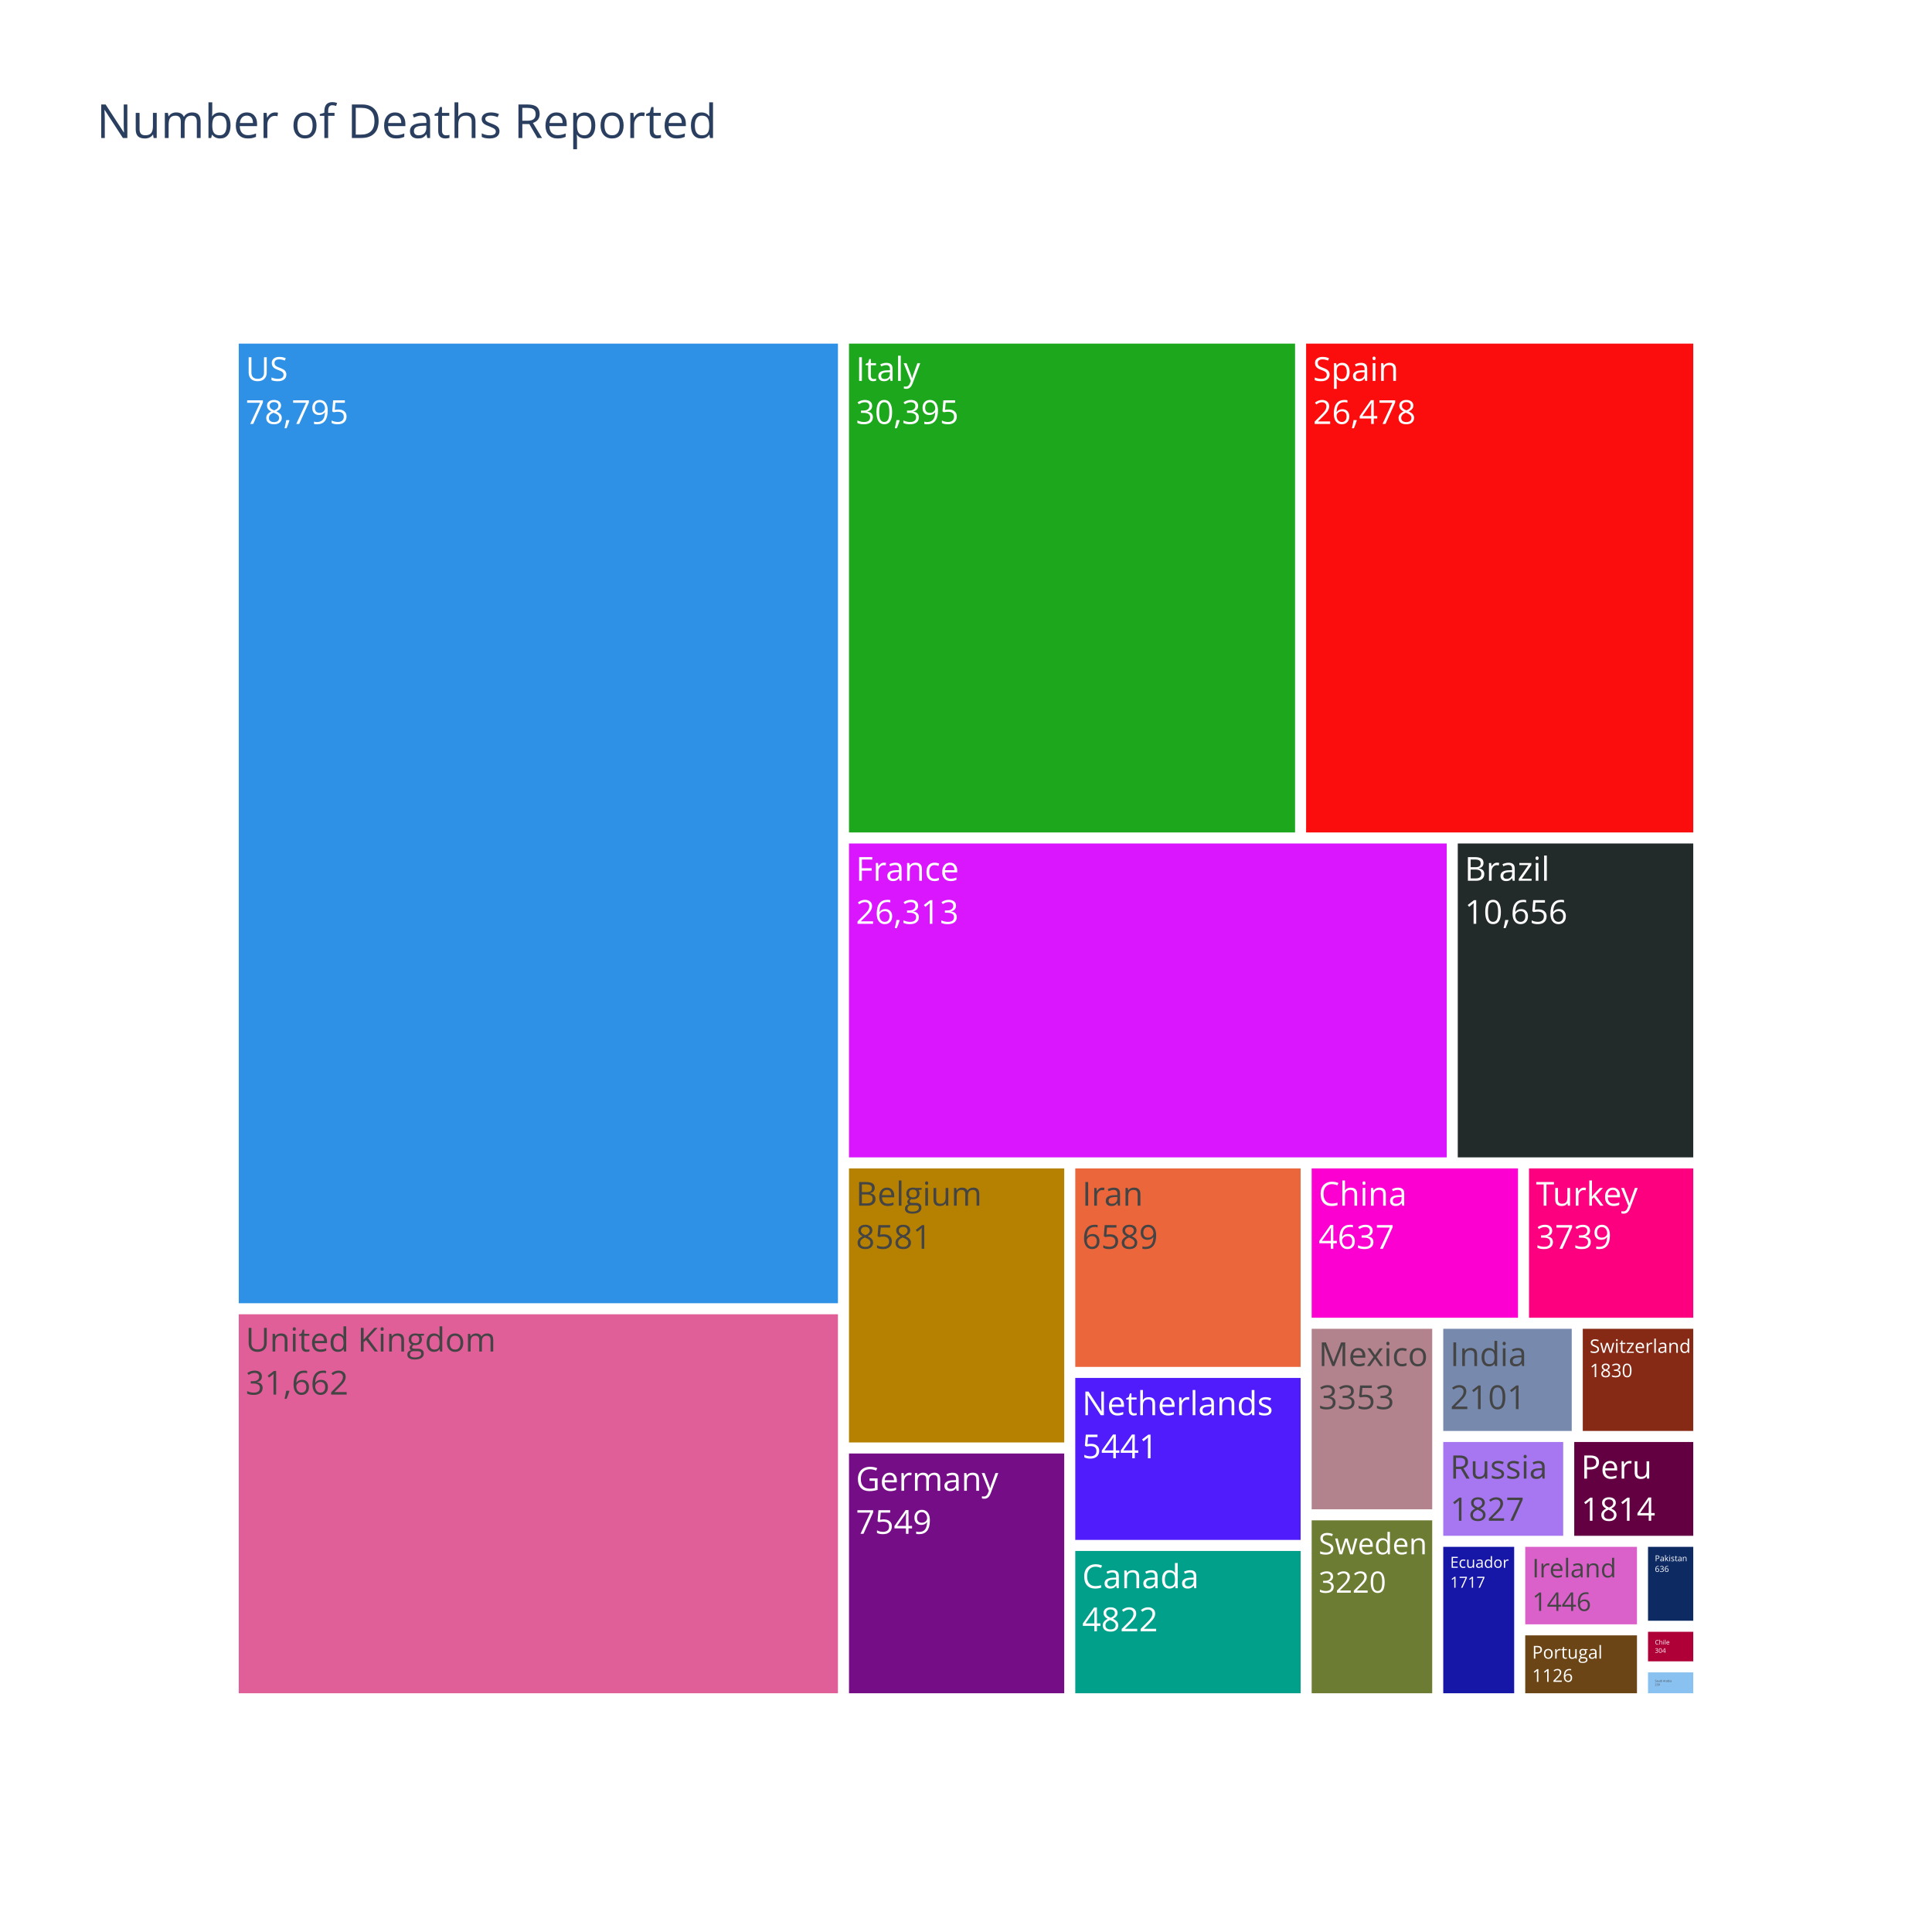
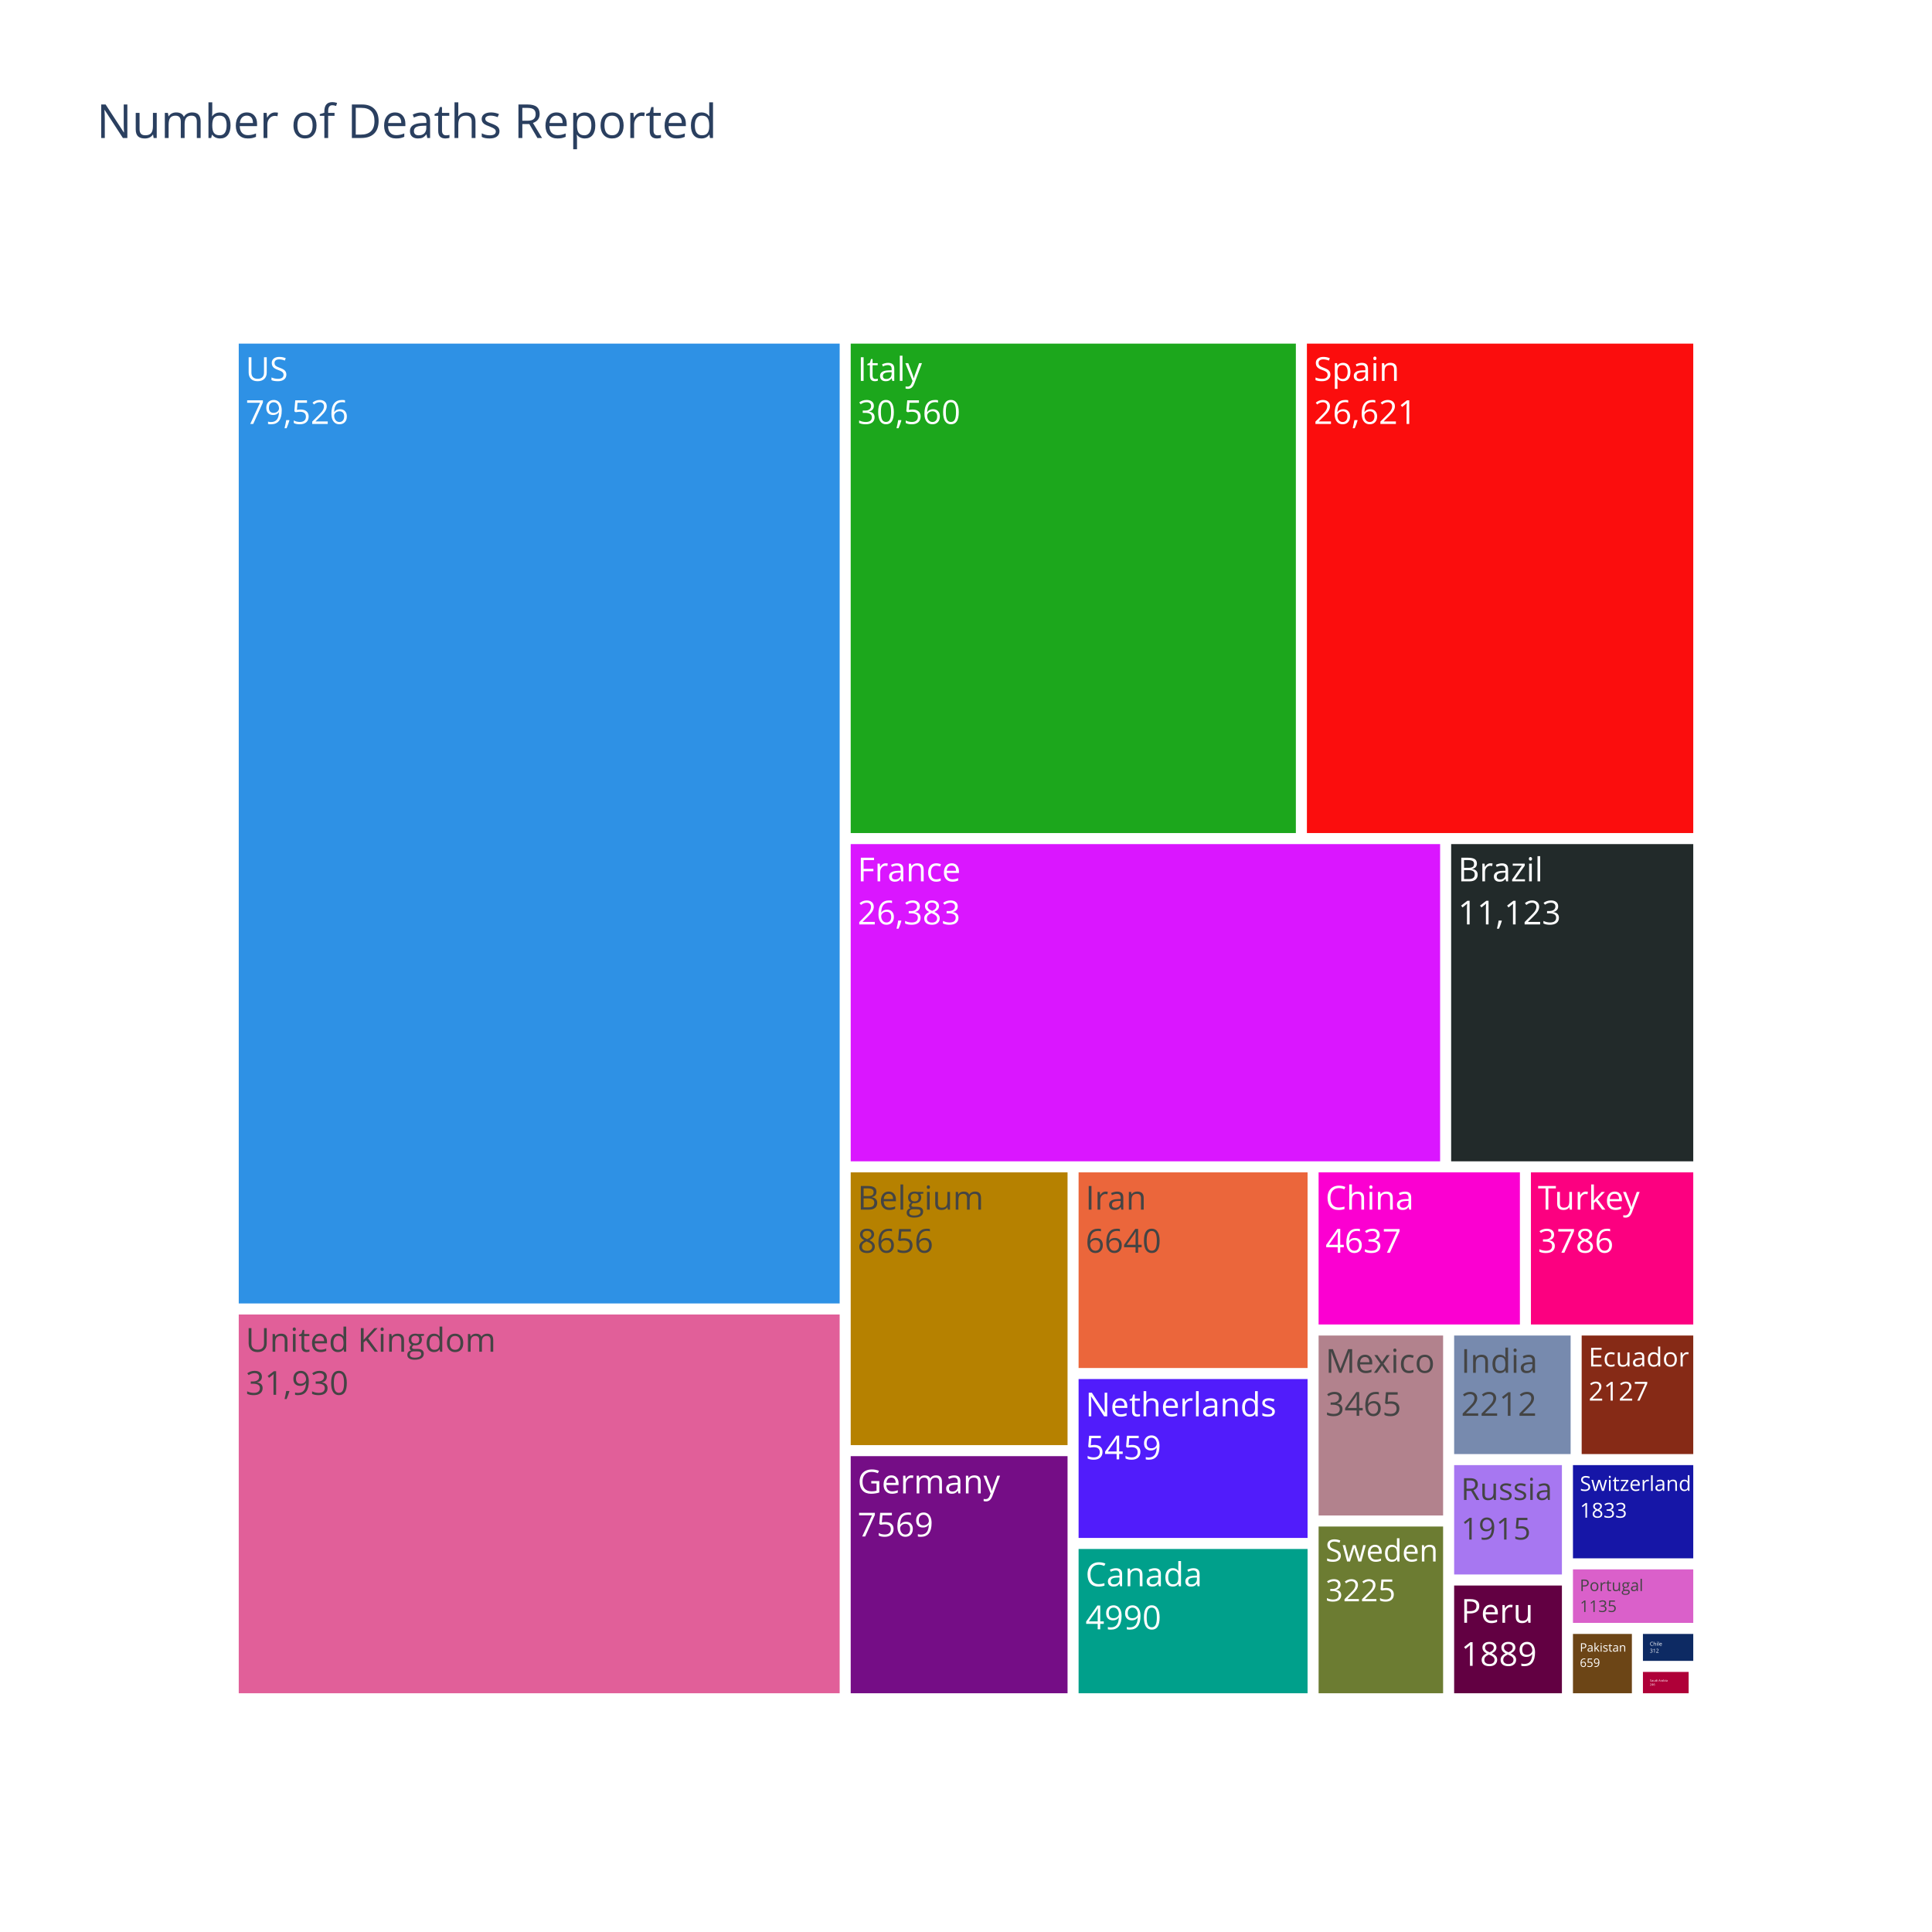
<svg xmlns="http://www.w3.org/2000/svg" class="main-svg" width="700" height="700" style="" viewBox="0 0 700 700">
  <rect x="0" y="0" width="700" height="700" style="fill: rgb(255, 255, 255); fill-opacity: 1;" />
-   <defs id="defs-df8137">
+   <defs id="defs-a8f79e">
    <g class="clips" />
    <g class="gradients" />
  </defs>
  <g class="bglayer" />
  <g class="layer-below">
    <g class="imagelayer" />
    <g class="shapelayer" />
  </g>
  <g class="cartesianlayer" />
  <g class="polarlayer" />
  <g class="ternarylayer" />
  <g class="geolayer" />
  <g class="funnelarealayer" />
  <g class="pielayer" />
  <g class="treemaplayer">
    <g class="trace treemap" style="opacity: 1;">
      <g class="slice cursor-pointer">
        <path class="surface" d="M80,100L620,100L620,620L80,620Z" style="pointer-events: all; stroke-width: 0; fill: rgb(0, 0, 0); fill-opacity: 0; stroke: rgb(0, 0, 0); stroke-opacity: 0; opacity: 0;" />
        <g class="slicetext">
          <text data-notex="1" class="slicetext" text-anchor="start" x="0" y="0" style="font-family: 'Open Sans', verdana, arial, sans-serif; font-size: 12px; fill: rgb(42, 63, 95); fill-opacity: 1; white-space: pre;" transform="translate(86,114)"> </text>
        </g>
      </g>
      <g class="slice cursor-pointer">
-         <path class="surface" d="M86,124L304.106,124L304.106,472.684L86,472.684Z" style="pointer-events: all; stroke-width: 1; fill: rgb(46, 145, 229); fill-opacity: 1; stroke: rgb(255, 255, 255); stroke-opacity: 1; opacity: 1;" />
+         <path class="surface" d="M86,124L304.728,124L304.728,472.765L86,472.765Z" style="pointer-events: all; stroke-width: 1; fill: rgb(46, 145, 229); fill-opacity: 1; stroke: rgb(255, 255, 255); stroke-opacity: 1; opacity: 1;" />
        <g class="slicetext">
          <text data-notex="1" class="slicetext" text-anchor="start" x="0" y="0" style="font-family: 'Open Sans', verdana, arial, sans-serif; font-size: 12px; fill: rgb(255, 255, 255); fill-opacity: 1; white-space: pre;" transform="translate(89,138)">
            <tspan class="line" dy="0em" x="0" y="0">US</tspan>
-             <tspan class="line" dy="1.3em" x="0" y="0">78,795</tspan>
-           </text>
-         </g>
-       </g>
-       <g class="slice cursor-pointer">
-         <path class="surface" d="M86,475.684L304.106,475.684L304.106,614L86,614Z" style="pointer-events: all; stroke-width: 1; fill: rgb(225, 95, 153); fill-opacity: 1; stroke: rgb(255, 255, 255); stroke-opacity: 1; opacity: 1;" />
-         <g class="slicetext">
-           <text data-notex="1" class="slicetext" text-anchor="start" x="0" y="0" style="font-family: 'Open Sans', verdana, arial, sans-serif; font-size: 12px; fill: rgb(68, 68, 68); fill-opacity: 1; white-space: pre;" transform="translate(89,489.6838)">
+             <tspan class="line" dy="1.3em" x="0" y="0">79,526</tspan>
+           </text>
+         </g>
+       </g>
+       <g class="slice cursor-pointer">
+         <path class="surface" d="M86,475.765L304.728,475.765L304.728,614L86,614Z" style="pointer-events: all; stroke-width: 1; fill: rgb(225, 95, 153); fill-opacity: 1; stroke: rgb(255, 255, 255); stroke-opacity: 1; opacity: 1;" />
+         <g class="slicetext">
+           <text data-notex="1" class="slicetext" text-anchor="start" x="0" y="0" style="font-family: 'Open Sans', verdana, arial, sans-serif; font-size: 12px; fill: rgb(68, 68, 68); fill-opacity: 1; white-space: pre;" transform="translate(89,489.765)">
            <tspan class="line" dy="0em" x="0" y="0">United Kingdom</tspan>
-             <tspan class="line" dy="1.3em" x="0" y="0">31,662</tspan>
-           </text>
-         </g>
-       </g>
-       <g class="slice cursor-pointer">
-         <path class="surface" d="M307.106,124L469.724,124L469.724,302.111L307.106,302.111Z" style="pointer-events: all; stroke-width: 1; fill: rgb(28, 167, 28); fill-opacity: 1; stroke: rgb(255, 255, 255); stroke-opacity: 1; opacity: 1;" />
-         <g class="slicetext">
-           <text data-notex="1" class="slicetext" text-anchor="start" x="0" y="0" style="font-family: 'Open Sans', verdana, arial, sans-serif; font-size: 12px; fill: rgb(255, 255, 255); fill-opacity: 1; white-space: pre;" transform="translate(310.1055,138)">
+             <tspan class="line" dy="1.3em" x="0" y="0">31,930</tspan>
+           </text>
+         </g>
+       </g>
+       <g class="slice cursor-pointer">
+         <path class="surface" d="M307.728,124L470.016,124L470.016,302.332L307.728,302.332Z" style="pointer-events: all; stroke-width: 1; fill: rgb(28, 167, 28); fill-opacity: 1; stroke: rgb(255, 255, 255); stroke-opacity: 1; opacity: 1;" />
+         <g class="slicetext">
+           <text data-notex="1" class="slicetext" text-anchor="start" x="0" y="0" style="font-family: 'Open Sans', verdana, arial, sans-serif; font-size: 12px; fill: rgb(255, 255, 255); fill-opacity: 1; white-space: pre;" transform="translate(310.7278,138)">
            <tspan class="line" dy="0em" x="0" y="0">Italy</tspan>
-             <tspan class="line" dy="1.3em" x="0" y="0">30,395</tspan>
-           </text>
-         </g>
-       </g>
-       <g class="slice cursor-pointer">
-         <path class="surface" d="M472.724,124L614,124L614,302.111L472.724,302.111Z" style="pointer-events: all; stroke-width: 1; fill: rgb(251, 13, 13); fill-opacity: 1; stroke: rgb(255, 255, 255); stroke-opacity: 1; opacity: 1;" />
-         <g class="slicetext">
-           <text data-notex="1" class="slicetext" text-anchor="start" x="0" y="0" style="font-family: 'Open Sans', verdana, arial, sans-serif; font-size: 12px; fill: rgb(255, 255, 255); fill-opacity: 1; white-space: pre;" transform="translate(475.7244,138)">
+             <tspan class="line" dy="1.3em" x="0" y="0">30,560</tspan>
+           </text>
+         </g>
+       </g>
+       <g class="slice cursor-pointer">
+         <path class="surface" d="M473.016,124L614,124L614,302.332L473.016,302.332Z" style="pointer-events: all; stroke-width: 1; fill: rgb(251, 13, 13); fill-opacity: 1; stroke: rgb(255, 255, 255); stroke-opacity: 1; opacity: 1;" />
+         <g class="slicetext">
+           <text data-notex="1" class="slicetext" text-anchor="start" x="0" y="0" style="font-family: 'Open Sans', verdana, arial, sans-serif; font-size: 12px; fill: rgb(255, 255, 255); fill-opacity: 1; white-space: pre;" transform="translate(476.0162,138)">
            <tspan class="line" dy="0em" x="0" y="0">Spain</tspan>
-             <tspan class="line" dy="1.3em" x="0" y="0">26,478</tspan>
-           </text>
-         </g>
-       </g>
-       <g class="slice cursor-pointer">
-         <path class="surface" d="M307.106,305.111L524.676,305.111L524.676,419.839L307.106,419.839Z" style="pointer-events: all; stroke-width: 1; fill: rgb(218, 22, 255); fill-opacity: 1; stroke: rgb(255, 255, 255); stroke-opacity: 1; opacity: 1;" />
-         <g class="slicetext">
-           <text data-notex="1" class="slicetext" text-anchor="start" x="0" y="0" style="font-family: 'Open Sans', verdana, arial, sans-serif; font-size: 12px; fill: rgb(255, 255, 255); fill-opacity: 1; white-space: pre;" transform="translate(310.1055,319.1113)">
+             <tspan class="line" dy="1.3em" x="0" y="0">26,621</tspan>
+           </text>
+         </g>
+       </g>
+       <g class="slice cursor-pointer">
+         <path class="surface" d="M307.728,305.332L522.28,305.332L522.28,421.271L307.728,421.271Z" style="pointer-events: all; stroke-width: 1; fill: rgb(218, 22, 255); fill-opacity: 1; stroke: rgb(255, 255, 255); stroke-opacity: 1; opacity: 1;" />
+         <g class="slicetext">
+           <text data-notex="1" class="slicetext" text-anchor="start" x="0" y="0" style="font-family: 'Open Sans', verdana, arial, sans-serif; font-size: 12px; fill: rgb(255, 255, 255); fill-opacity: 1; white-space: pre;" transform="translate(310.7278,319.332)">
            <tspan class="line" dy="0em" x="0" y="0">France</tspan>
-             <tspan class="line" dy="1.3em" x="0" y="0">26,313</tspan>
-           </text>
-         </g>
-       </g>
-       <g class="slice cursor-pointer">
-         <path class="surface" d="M527.676,305.111L614,305.111L614,419.839L527.676,419.839Z" style="pointer-events: all; stroke-width: 1; fill: rgb(34, 42, 42); fill-opacity: 1; stroke: rgb(255, 255, 255); stroke-opacity: 1; opacity: 1;" />
-         <g class="slicetext">
-           <text data-notex="1" class="slicetext" text-anchor="start" x="0" y="0" style="font-family: 'Open Sans', verdana, arial, sans-serif; font-size: 12px; fill: rgb(255, 255, 255); fill-opacity: 1; white-space: pre;" transform="translate(530.6756,319.1113)">
+             <tspan class="line" dy="1.3em" x="0" y="0">26,383</tspan>
+           </text>
+         </g>
+       </g>
+       <g class="slice cursor-pointer">
+         <path class="surface" d="M525.28,305.332L614,305.332L614,421.271L525.28,421.271Z" style="pointer-events: all; stroke-width: 1; fill: rgb(34, 42, 42); fill-opacity: 1; stroke: rgb(255, 255, 255); stroke-opacity: 1; opacity: 1;" />
+         <g class="slicetext">
+           <text data-notex="1" class="slicetext" text-anchor="start" x="0" y="0" style="font-family: 'Open Sans', verdana, arial, sans-serif; font-size: 12px; fill: rgb(255, 255, 255); fill-opacity: 1; white-space: pre;" transform="translate(528.2804,319.332)">
            <tspan class="line" dy="0em" x="0" y="0">Brazil</tspan>
-             <tspan class="line" dy="1.3em" x="0" y="0">10,656</tspan>
-           </text>
-         </g>
-       </g>
-       <g class="slice cursor-pointer">
-         <path class="surface" d="M307.106,422.839L386.089,422.839L386.089,523.131L307.106,523.131Z" style="pointer-events: all; stroke-width: 1; fill: rgb(182, 129, 0); fill-opacity: 1; stroke: rgb(255, 255, 255); stroke-opacity: 1; opacity: 1;" />
-         <g class="slicetext">
-           <text data-notex="1" class="slicetext" text-anchor="start" x="0" y="0" style="font-family: 'Open Sans', verdana, arial, sans-serif; font-size: 12px; fill: rgb(68, 68, 68); fill-opacity: 1; white-space: pre;" transform="translate(310.1055,436.8386)">
+             <tspan class="line" dy="1.3em" x="0" y="0">11,123</tspan>
+           </text>
+         </g>
+       </g>
+       <g class="slice cursor-pointer">
+         <path class="surface" d="M307.728,424.271L387.294,424.271L387.294,524.091L307.728,524.091Z" style="pointer-events: all; stroke-width: 1; fill: rgb(182, 129, 0); fill-opacity: 1; stroke: rgb(255, 255, 255); stroke-opacity: 1; opacity: 1;" />
+         <g class="slicetext">
+           <text data-notex="1" class="slicetext" text-anchor="start" x="0" y="0" style="font-family: 'Open Sans', verdana, arial, sans-serif; font-size: 12px; fill: rgb(68, 68, 68); fill-opacity: 1; white-space: pre;" transform="translate(310.7278,438.2707)">
            <tspan class="line" dy="0em" x="0" y="0">Belgium</tspan>
-             <tspan class="line" dy="1.3em" x="0" y="0">8581</tspan>
-           </text>
-         </g>
-       </g>
-       <g class="slice cursor-pointer">
-         <path class="surface" d="M307.106,526.131L386.089,526.131L386.089,614L307.106,614Z" style="pointer-events: all; stroke-width: 1; fill: rgb(117, 13, 134); fill-opacity: 1; stroke: rgb(255, 255, 255); stroke-opacity: 1; opacity: 1;" />
-         <g class="slicetext">
-           <text data-notex="1" class="slicetext" text-anchor="start" x="0" y="0" style="font-family: 'Open Sans', verdana, arial, sans-serif; font-size: 12px; fill: rgb(255, 255, 255); fill-opacity: 1; white-space: pre;" transform="translate(310.1055,540.1306)">
+             <tspan class="line" dy="1.3em" x="0" y="0">8656</tspan>
+           </text>
+         </g>
+       </g>
+       <g class="slice cursor-pointer">
+         <path class="surface" d="M307.728,527.091L387.294,527.091L387.294,614L307.728,614Z" style="pointer-events: all; stroke-width: 1; fill: rgb(117, 13, 134); fill-opacity: 1; stroke: rgb(255, 255, 255); stroke-opacity: 1; opacity: 1;" />
+         <g class="slicetext">
+           <text data-notex="1" class="slicetext" text-anchor="start" x="0" y="0" style="font-family: 'Open Sans', verdana, arial, sans-serif; font-size: 12px; fill: rgb(255, 255, 255); fill-opacity: 1; white-space: pre;" transform="translate(310.7278,541.0914)">
            <tspan class="line" dy="0em" x="0" y="0">Germany</tspan>
-             <tspan class="line" dy="1.3em" x="0" y="0">7549</tspan>
-           </text>
-         </g>
-       </g>
-       <g class="slice cursor-pointer">
-         <path class="surface" d="M389.089,422.839L471.742,422.839L471.742,495.754L389.089,495.754Z" style="pointer-events: all; stroke-width: 1; fill: rgb(235, 102, 59); fill-opacity: 1; stroke: rgb(255, 255, 255); stroke-opacity: 1; opacity: 1;" />
-         <g class="slicetext">
-           <text data-notex="1" class="slicetext" text-anchor="start" x="0" y="0" style="font-family: 'Open Sans', verdana, arial, sans-serif; font-size: 12px; fill: rgb(68, 68, 68); fill-opacity: 1; white-space: pre;" transform="translate(392.0887,436.8386)">
+             <tspan class="line" dy="1.3em" x="0" y="0">7569</tspan>
+           </text>
+         </g>
+       </g>
+       <g class="slice cursor-pointer">
+         <path class="surface" d="M390.294,424.271L474.256,424.271L474.256,496.156L390.294,496.156Z" style="pointer-events: all; stroke-width: 1; fill: rgb(235, 102, 59); fill-opacity: 1; stroke: rgb(255, 255, 255); stroke-opacity: 1; opacity: 1;" />
+         <g class="slicetext">
+           <text data-notex="1" class="slicetext" text-anchor="start" x="0" y="0" style="font-family: 'Open Sans', verdana, arial, sans-serif; font-size: 12px; fill: rgb(68, 68, 68); fill-opacity: 1; white-space: pre;" transform="translate(393.2937,438.2707)">
            <tspan class="line" dy="0em" x="0" y="0">Iran</tspan>
-             <tspan class="line" dy="1.3em" x="0" y="0">6589</tspan>
-           </text>
-         </g>
-       </g>
-       <g class="slice cursor-pointer">
-         <path class="surface" d="M389.089,498.754L471.742,498.754L471.742,558.443L389.089,558.443Z" style="pointer-events: all; stroke-width: 1; fill: rgb(81, 28, 251); fill-opacity: 1; stroke: rgb(255, 255, 255); stroke-opacity: 1; opacity: 1;" />
-         <g class="slicetext">
-           <text data-notex="1" class="slicetext" text-anchor="start" x="0" y="0" style="font-family: 'Open Sans', verdana, arial, sans-serif; font-size: 12px; fill: rgb(255, 255, 255); fill-opacity: 1; white-space: pre;" transform="translate(392.0887,512.7542)">
+             <tspan class="line" dy="1.3em" x="0" y="0">6640</tspan>
+           </text>
+         </g>
+       </g>
+       <g class="slice cursor-pointer">
+         <path class="surface" d="M390.294,499.156L474.256,499.156L474.256,557.723L390.294,557.723Z" style="pointer-events: all; stroke-width: 1; fill: rgb(81, 28, 251); fill-opacity: 1; stroke: rgb(255, 255, 255); stroke-opacity: 1; opacity: 1;" />
+         <g class="slicetext">
+           <text data-notex="1" class="slicetext" text-anchor="start" x="0" y="0" style="font-family: 'Open Sans', verdana, arial, sans-serif; font-size: 12px; fill: rgb(255, 255, 255); fill-opacity: 1; white-space: pre;" transform="translate(393.2937,513.1565)">
            <tspan class="line" dy="0em" x="0" y="0">Netherlands</tspan>
-             <tspan class="line" dy="1.3em" x="0" y="0">5441</tspan>
-           </text>
-         </g>
-       </g>
-       <g class="slice cursor-pointer">
-         <path class="surface" d="M389.089,561.443L471.742,561.443L471.742,614L389.089,614Z" style="pointer-events: all; stroke-width: 1; fill: rgb(0, 160, 139); fill-opacity: 1; stroke: rgb(255, 255, 255); stroke-opacity: 1; opacity: 1;" />
-         <g class="slicetext">
-           <text data-notex="1" class="slicetext" text-anchor="start" x="0" y="0" style="font-family: 'Open Sans', verdana, arial, sans-serif; font-size: 12px; fill: rgb(255, 255, 255); fill-opacity: 1; white-space: pre;" transform="translate(392.0887,575.443)">
+             <tspan class="line" dy="1.3em" x="0" y="0">5459</tspan>
+           </text>
+         </g>
+       </g>
+       <g class="slice cursor-pointer">
+         <path class="surface" d="M390.294,560.723L474.256,560.723L474.256,614L390.294,614Z" style="pointer-events: all; stroke-width: 1; fill: rgb(0, 160, 139); fill-opacity: 1; stroke: rgb(255, 255, 255); stroke-opacity: 1; opacity: 1;" />
+         <g class="slicetext">
+           <text data-notex="1" class="slicetext" text-anchor="start" x="0" y="0" style="font-family: 'Open Sans', verdana, arial, sans-serif; font-size: 12px; fill: rgb(255, 255, 255); fill-opacity: 1; white-space: pre;" transform="translate(393.2937,574.7229)">
            <tspan class="line" dy="0em" x="0" y="0">Canada</tspan>
-             <tspan class="line" dy="1.3em" x="0" y="0">4822</tspan>
-           </text>
-         </g>
-       </g>
-       <g class="slice cursor-pointer">
-         <path class="surface" d="M474.742,422.839L550.497,422.839L550.497,477.943L474.742,477.943Z" style="pointer-events: all; stroke-width: 1; fill: rgb(251, 0, 209); fill-opacity: 1; stroke: rgb(255, 255, 255); stroke-opacity: 1; opacity: 1;" />
-         <g class="slicetext">
-           <text data-notex="1" class="slicetext" text-anchor="start" x="0" y="0" style="font-family: 'Open Sans', verdana, arial, sans-serif; font-size: 12px; fill: rgb(255, 255, 255); fill-opacity: 1; white-space: pre;" transform="translate(477.7416,436.8386)">
+             <tspan class="line" dy="1.3em" x="0" y="0">4990</tspan>
+           </text>
+         </g>
+       </g>
+       <g class="slice cursor-pointer">
+         <path class="surface" d="M477.256,424.271L551.187,424.271L551.187,480.386L477.256,480.386Z" style="pointer-events: all; stroke-width: 1; fill: rgb(251, 0, 209); fill-opacity: 1; stroke: rgb(255, 255, 255); stroke-opacity: 1; opacity: 1;" />
+         <g class="slicetext">
+           <text data-notex="1" class="slicetext" text-anchor="start" x="0" y="0" style="font-family: 'Open Sans', verdana, arial, sans-serif; font-size: 12px; fill: rgb(255, 255, 255); fill-opacity: 1; white-space: pre;" transform="translate(480.2563,438.2707)">
            <tspan class="line" dy="0em" x="0" y="0">China</tspan>
            <tspan class="line" dy="1.3em" x="0" y="0">4637</tspan>
          </text>
        </g>
      </g>
      <g class="slice cursor-pointer">
-         <path class="surface" d="M553.497,422.839L614,422.839L614,477.943L553.497,477.943Z" style="pointer-events: all; stroke-width: 1; fill: rgb(252, 0, 128); fill-opacity: 1; stroke: rgb(255, 255, 255); stroke-opacity: 1; opacity: 1;" />
-         <g class="slicetext">
-           <text data-notex="1" class="slicetext" text-anchor="start" x="0" y="0" style="font-family: 'Open Sans', verdana, arial, sans-serif; font-size: 12px; fill: rgb(255, 255, 255); fill-opacity: 1; white-space: pre;" transform="translate(556.4966,436.8386)">
+         <path class="surface" d="M554.187,424.271L614,424.271L614,480.386L554.187,480.386Z" style="pointer-events: all; stroke-width: 1; fill: rgb(252, 0, 128); fill-opacity: 1; stroke: rgb(255, 255, 255); stroke-opacity: 1; opacity: 1;" />
+         <g class="slicetext">
+           <text data-notex="1" class="slicetext" text-anchor="start" x="0" y="0" style="font-family: 'Open Sans', verdana, arial, sans-serif; font-size: 12px; fill: rgb(255, 255, 255); fill-opacity: 1; white-space: pre;" transform="translate(557.1875,438.2707)">
            <tspan class="line" dy="0em" x="0" y="0">Turkey</tspan>
-             <tspan class="line" dy="1.3em" x="0" y="0">3739</tspan>
-           </text>
-         </g>
-       </g>
-       <g class="slice cursor-pointer">
-         <path class="surface" d="M474.742,480.943L519.417,480.943L519.417,547.348L474.742,547.348Z" style="pointer-events: all; stroke-width: 1; fill: rgb(178, 130, 141); fill-opacity: 1; stroke: rgb(255, 255, 255); stroke-opacity: 1; opacity: 1;" />
-         <g class="slicetext">
-           <text data-notex="1" class="slicetext" text-anchor="start" x="0" y="0" style="font-family: 'Open Sans', verdana, arial, sans-serif; font-size: 12px; fill: rgb(68, 68, 68); fill-opacity: 1; white-space: pre;" transform="translate(477.7416,494.9434)">
+             <tspan class="line" dy="1.3em" x="0" y="0">3786</tspan>
+           </text>
+         </g>
+       </g>
+       <g class="slice cursor-pointer">
+         <path class="surface" d="M477.256,483.386L523.363,483.386L523.363,549.59L477.256,549.59Z" style="pointer-events: all; stroke-width: 1; fill: rgb(178, 130, 141); fill-opacity: 1; stroke: rgb(255, 255, 255); stroke-opacity: 1; opacity: 1;" />
+         <g class="slicetext">
+           <text data-notex="1" class="slicetext" text-anchor="start" x="0" y="0" style="font-family: 'Open Sans', verdana, arial, sans-serif; font-size: 12px; fill: rgb(68, 68, 68); fill-opacity: 1; white-space: pre;" transform="translate(480.2563,497.3858)">
            <tspan class="line" dy="0em" x="0" y="0">Mexico</tspan>
-             <tspan class="line" dy="1.3em" x="0" y="0">3353</tspan>
-           </text>
-         </g>
-       </g>
-       <g class="slice cursor-pointer">
-         <path class="surface" d="M474.742,550.348L519.417,550.348L519.417,614L474.742,614Z" style="pointer-events: all; stroke-width: 1; fill: rgb(108, 124, 50); fill-opacity: 1; stroke: rgb(255, 255, 255); stroke-opacity: 1; opacity: 1;" />
-         <g class="slicetext">
-           <text data-notex="1" class="slicetext" text-anchor="start" x="0" y="0" style="font-family: 'Open Sans', verdana, arial, sans-serif; font-size: 12px; fill: rgb(255, 255, 255); fill-opacity: 1; white-space: pre;" transform="translate(477.7416,563.1565)scale(0.8916598)">
+             <tspan class="line" dy="1.3em" x="0" y="0">3465</tspan>
+           </text>
+         </g>
+       </g>
+       <g class="slice cursor-pointer">
+         <path class="surface" d="M477.256,552.59L523.363,552.59L523.363,614L477.256,614Z" style="pointer-events: all; stroke-width: 1; fill: rgb(108, 124, 50); fill-opacity: 1; stroke: rgb(255, 255, 255); stroke-opacity: 1; opacity: 1;" />
+         <g class="slicetext">
+           <text data-notex="1" class="slicetext" text-anchor="start" x="0" y="0" style="font-family: 'Open Sans', verdana, arial, sans-serif; font-size: 12px; fill: rgb(255, 255, 255); fill-opacity: 1; white-space: pre;" transform="translate(480.2563,565.7606)scale(0.9246406)">
            <tspan class="line" dy="0em" x="0" y="0">Sweden</tspan>
-             <tspan class="line" dy="1.3em" x="0" y="0">3220</tspan>
-           </text>
-         </g>
-       </g>
-       <g class="slice cursor-pointer">
-         <path class="surface" d="M522.417,480.943L569.969,480.943L569.969,518.959L522.417,518.959Z" style="pointer-events: all; stroke-width: 1; fill: rgb(119, 138, 174); fill-opacity: 1; stroke: rgb(255, 255, 255); stroke-opacity: 1; opacity: 1;" />
-         <g class="slicetext">
-           <text data-notex="1" class="slicetext" text-anchor="start" x="0" y="0" style="font-family: 'Open Sans', verdana, arial, sans-serif; font-size: 12px; fill: rgb(68, 68, 68); fill-opacity: 1; white-space: pre;" transform="translate(525.4174,494.9434)">
+             <tspan class="line" dy="1.3em" x="0" y="0">3225</tspan>
+           </text>
+         </g>
+       </g>
+       <g class="slice cursor-pointer">
+         <path class="surface" d="M526.363,483.386L569.569,483.386L569.569,527.337L526.363,527.337Z" style="pointer-events: all; stroke-width: 1; fill: rgb(119, 138, 174); fill-opacity: 1; stroke: rgb(255, 255, 255); stroke-opacity: 1; opacity: 1;" />
+         <g class="slicetext">
+           <text data-notex="1" class="slicetext" text-anchor="start" x="0" y="0" style="font-family: 'Open Sans', verdana, arial, sans-serif; font-size: 12px; fill: rgb(68, 68, 68); fill-opacity: 1; white-space: pre;" transform="translate(529.3626,497.3858)">
            <tspan class="line" dy="0em" x="0" y="0">India</tspan>
-             <tspan class="line" dy="1.3em" x="0" y="0">2101</tspan>
-           </text>
-         </g>
-       </g>
-       <g class="slice cursor-pointer">
-         <path class="surface" d="M572.969,480.943L614,480.943L614,518.959L572.969,518.959Z" style="pointer-events: all; stroke-width: 1; fill: rgb(134, 42, 22); fill-opacity: 1; stroke: rgb(255, 255, 255); stroke-opacity: 1; opacity: 1;" />
-         <g class="slicetext">
-           <text data-notex="1" class="slicetext" text-anchor="start" x="0" y="0" style="font-family: 'Open Sans', verdana, arial, sans-serif; font-size: 12px; fill: rgb(255, 255, 255); fill-opacity: 1; white-space: pre;" transform="translate(575.9689,490.1555)scale(0.564733)">
+             <tspan class="line" dy="1.3em" x="0" y="0">2212</tspan>
+           </text>
+         </g>
+       </g>
+       <g class="slice cursor-pointer">
+         <path class="surface" d="M572.569,483.386L614,483.386L614,527.337L572.569,527.337Z" style="pointer-events: all; stroke-width: 1; fill: rgb(134, 42, 22); fill-opacity: 1; stroke: rgb(255, 255, 255); stroke-opacity: 1; opacity: 1;" />
+         <g class="slicetext">
+           <text data-notex="1" class="slicetext" text-anchor="start" x="0" y="0" style="font-family: 'Open Sans', verdana, arial, sans-serif; font-size: 12px; fill: rgb(255, 255, 255); fill-opacity: 1; white-space: pre;" transform="translate(575.5691,495.1042)scale(0.7925829)">
+             <tspan class="line" dy="0em" x="0" y="0">Ecuador</tspan>
+             <tspan class="line" dy="1.3em" x="0" y="0">2127</tspan>
+           </text>
+         </g>
+       </g>
+       <g class="slice cursor-pointer">
+         <path class="surface" d="M526.363,530.337L566.412,530.337L566.412,570.965L526.363,570.965Z" style="pointer-events: all; stroke-width: 1; fill: rgb(167, 119, 241); fill-opacity: 1; stroke: rgb(255, 255, 255); stroke-opacity: 1; opacity: 1;" />
+         <g class="slicetext">
+           <text data-notex="1" class="slicetext" text-anchor="start" x="0" y="0" style="font-family: 'Open Sans', verdana, arial, sans-serif; font-size: 12px; fill: rgb(68, 68, 68); fill-opacity: 1; white-space: pre;" transform="translate(529.3626,543.4555)scale(0.9198728)">
+             <tspan class="line" dy="0em" x="0" y="0">Russia</tspan>
+             <tspan class="line" dy="1.3em" x="0" y="0">1915</tspan>
+           </text>
+         </g>
+       </g>
+       <g class="slice cursor-pointer">
+         <path class="surface" d="M526.363,573.965L566.412,573.965L566.412,614L526.363,614Z" style="pointer-events: all; stroke-width: 1; fill: rgb(98, 0, 66); fill-opacity: 1; stroke: rgb(255, 255, 255); stroke-opacity: 1; opacity: 1;" />
+         <g class="slicetext">
+           <text data-notex="1" class="slicetext" text-anchor="start" x="0" y="0" style="font-family: 'Open Sans', verdana, arial, sans-serif; font-size: 12px; fill: rgb(255, 255, 255); fill-opacity: 1; white-space: pre;" transform="translate(529.3626,587.9646)">
+             <tspan class="line" dy="0em" x="0" y="0">Peru</tspan>
+             <tspan class="line" dy="1.3em" x="0" y="0">1889</tspan>
+           </text>
+         </g>
+       </g>
+       <g class="slice cursor-pointer">
+         <path class="surface" d="M569.412,530.337L614,530.337L614,565.114L569.412,565.114Z" style="pointer-events: all; stroke-width: 1; fill: rgb(22, 22, 167); fill-opacity: 1; stroke: rgb(255, 255, 255); stroke-opacity: 1; opacity: 1;" />
+         <g class="slicetext">
+           <text data-notex="1" class="slicetext" text-anchor="start" x="0" y="0" style="font-family: 'Open Sans', verdana, arial, sans-serif; font-size: 12px; fill: rgb(255, 255, 255); fill-opacity: 1; white-space: pre;" transform="translate(572.4122,540.1797)scale(0.6220697)">
            <tspan class="line" dy="0em" x="0" y="0">Switzerland</tspan>
-             <tspan class="line" dy="1.3em" x="0" y="0">1830</tspan>
-           </text>
-         </g>
-       </g>
-       <g class="slice cursor-pointer">
-         <path class="surface" d="M522.417,521.959L566.878,521.959L566.878,556.948L522.417,556.948Z" style="pointer-events: all; stroke-width: 1; fill: rgb(167, 119, 241); fill-opacity: 1; stroke: rgb(255, 255, 255); stroke-opacity: 1; opacity: 1;" />
-         <g class="slicetext">
-           <text data-notex="1" class="slicetext" text-anchor="start" x="0" y="0" style="font-family: 'Open Sans', verdana, arial, sans-serif; font-size: 12px; fill: rgb(68, 68, 68); fill-opacity: 1; white-space: pre;" transform="translate(525.4174,535.7283)scale(0.9790619)">
-             <tspan class="line" dy="0em" x="0" y="0">Russia</tspan>
-             <tspan class="line" dy="1.3em" x="0" y="0">1827</tspan>
-           </text>
-         </g>
-       </g>
-       <g class="slice cursor-pointer">
-         <path class="surface" d="M569.878,521.959L614,521.959L614,556.948L569.878,556.948Z" style="pointer-events: all; stroke-width: 1; fill: rgb(98, 0, 66); fill-opacity: 1; stroke: rgb(255, 255, 255); stroke-opacity: 1; opacity: 1;" />
-         <g class="slicetext">
-           <text data-notex="1" class="slicetext" text-anchor="start" x="0" y="0" style="font-family: 'Open Sans', verdana, arial, sans-serif; font-size: 12px; fill: rgb(255, 255, 255); fill-opacity: 1; white-space: pre;" transform="translate(572.8775,535.7283)scale(0.9790619)">
-             <tspan class="line" dy="0em" x="0" y="0">Peru</tspan>
-             <tspan class="line" dy="1.3em" x="0" y="0">1814</tspan>
-           </text>
-         </g>
-       </g>
-       <g class="slice cursor-pointer">
-         <path class="surface" d="M522.417,559.948L549.117,559.948L549.117,614L522.417,614Z" style="pointer-events: all; stroke-width: 1; fill: rgb(22, 22, 167); fill-opacity: 1; stroke: rgb(255, 255, 255); stroke-opacity: 1; opacity: 1;" />
-         <g class="slicetext">
-           <text data-notex="1" class="slicetext" text-anchor="start" x="0" y="0" style="font-family: 'Open Sans', verdana, arial, sans-serif; font-size: 12px; fill: rgb(255, 255, 255); fill-opacity: 1; white-space: pre;" transform="translate(525.4174,568.0416)scale(0.4630499)">
-             <tspan class="line" dy="0em" x="0" y="0">Ecuador</tspan>
-             <tspan class="line" dy="1.3em" x="0" y="0">1717</tspan>
-           </text>
-         </g>
-       </g>
-       <g class="slice cursor-pointer">
-         <path class="surface" d="M552.117,559.948L593.606,559.948L593.606,589.023L552.117,589.023Z" style="pointer-events: all; stroke-width: 1; fill: rgb(218, 96, 202); fill-opacity: 1; stroke: rgb(255, 255, 255); stroke-opacity: 1; opacity: 1;" />
-         <g class="slicetext">
-           <text data-notex="1" class="slicetext" text-anchor="start" x="0" y="0" style="font-family: 'Open Sans', verdana, arial, sans-serif; font-size: 12px; fill: rgb(68, 68, 68); fill-opacity: 1; white-space: pre;" transform="translate(555.1171,571.5205)scale(0.7793166)">
-             <tspan class="line" dy="0em" x="0" y="0">Ireland</tspan>
-             <tspan class="line" dy="1.3em" x="0" y="0">1446</tspan>
-           </text>
-         </g>
-       </g>
-       <g class="slice cursor-pointer">
-         <path class="surface" d="M552.117,592.023L593.606,592.023L593.606,614L552.117,614Z" style="pointer-events: all; stroke-width: 1; fill: rgb(108, 69, 22); fill-opacity: 1; stroke: rgb(255, 255, 255); stroke-opacity: 1; opacity: 1;" />
-         <g class="slicetext">
-           <text data-notex="1" class="slicetext" text-anchor="start" x="0" y="0" style="font-family: 'Open Sans', verdana, arial, sans-serif; font-size: 12px; fill: rgb(255, 255, 255); fill-opacity: 1; white-space: pre;" transform="translate(555.1171,600.9586)scale(0.5395878)">
+             <tspan class="line" dy="1.3em" x="0" y="0">1833</tspan>
+           </text>
+         </g>
+       </g>
+       <g class="slice cursor-pointer">
+         <path class="surface" d="M569.412,568.114L614,568.114L614,588.506L569.412,588.506Z" style="pointer-events: all; stroke-width: 1; fill: rgb(218, 96, 202); fill-opacity: 1; stroke: rgb(255, 255, 255); stroke-opacity: 1; opacity: 1;" />
+         <g class="slicetext">
+           <text data-notex="1" class="slicetext" text-anchor="start" x="0" y="0" style="font-family: 'Open Sans', verdana, arial, sans-serif; font-size: 12px; fill: rgb(68, 68, 68); fill-opacity: 1; white-space: pre;" transform="translate(572.4122,576.4608)scale(0.4860564)">
            <tspan class="line" dy="0em" x="0" y="0">Portugal</tspan>
-             <tspan class="line" dy="1.3em" x="0" y="0">1126</tspan>
-           </text>
-         </g>
-       </g>
-       <g class="slice cursor-pointer">
-         <path class="surface" d="M596.606,559.948L614,559.948L614,587.724L596.606,587.724Z" style="pointer-events: all; stroke-width: 1; fill: rgb(13, 42, 99); fill-opacity: 1; stroke: rgb(255, 255, 255); stroke-opacity: 1; opacity: 1;" />
-         <g class="slicetext">
-           <text data-notex="1" class="slicetext" text-anchor="start" x="0" y="0" style="font-family: 'Open Sans', verdana, arial, sans-serif; font-size: 12px; fill: rgb(255, 255, 255); fill-opacity: 1; white-space: pre;" transform="translate(599.6063,565.6708)scale(0.2475217)">
+             <tspan class="line" dy="1.3em" x="0" y="0">1135</tspan>
+           </text>
+         </g>
+       </g>
+       <g class="slice cursor-pointer">
+         <path class="surface" d="M569.412,591.506L591.764,591.506L591.764,614L569.412,614Z" style="pointer-events: all; stroke-width: 1; fill: rgb(108, 69, 22); fill-opacity: 1; stroke: rgb(255, 255, 255); stroke-opacity: 1; opacity: 1;" />
+         <g class="slicetext">
+           <text data-notex="1" class="slicetext" text-anchor="start" x="0" y="0" style="font-family: 'Open Sans', verdana, arial, sans-serif; font-size: 12px; fill: rgb(255, 255, 255); fill-opacity: 1; white-space: pre;" transform="translate(572.4122,598.4136)scale(0.3552354)">
            <tspan class="line" dy="0em" x="0" y="0">Pakistan</tspan>
-             <tspan class="line" dy="1.3em" x="0" y="0">636</tspan>
-           </text>
-         </g>
-       </g>
-       <g class="slice cursor-pointer">
-         <path class="surface" d="M596.606,590.724L614,590.724L614,602.435L596.606,602.435Z" style="pointer-events: all; stroke-width: 1; fill: rgb(175, 0, 56); fill-opacity: 1; stroke: rgb(255, 255, 255); stroke-opacity: 1; opacity: 1;" />
-         <g class="slicetext">
-           <text data-notex="1" class="slicetext" text-anchor="start" x="0" y="0" style="font-family: 'Open Sans', verdana, arial, sans-serif; font-size: 12px; fill: rgb(255, 255, 255); fill-opacity: 1; white-space: pre;" transform="translate(599.6063,595.8457)scale(0.1928643)">
+             <tspan class="line" dy="1.3em" x="0" y="0">659</tspan>
+           </text>
+         </g>
+       </g>
+       <g class="slice cursor-pointer">
+         <path class="surface" d="M594.764,591.506L614,591.506L614,602.267L594.764,602.267Z" style="pointer-events: all; stroke-width: 1; fill: rgb(13, 42, 99); fill-opacity: 1; stroke: rgb(255, 255, 255); stroke-opacity: 1; opacity: 1;" />
+         <g class="slicetext">
+           <text data-notex="1" class="slicetext" text-anchor="start" x="0" y="0" style="font-family: 'Open Sans', verdana, arial, sans-serif; font-size: 12px; fill: rgb(255, 255, 255); fill-opacity: 1; white-space: pre;" transform="translate(597.7642,596.2749)scale(0.1608094)">
            <tspan class="line" dy="0em" x="0" y="0">Chile</tspan>
-             <tspan class="line" dy="1.3em" x="0" y="0">304</tspan>
-           </text>
-         </g>
-       </g>
-       <g class="slice cursor-pointer">
-         <path class="surface" d="M596.606,605.435L614,605.435L614,614L596.606,614Z" style="pointer-events: all; stroke-width: 1; fill: rgb(137, 193, 240); fill-opacity: 1; stroke: rgb(255, 255, 255); stroke-opacity: 1; opacity: 1;" />
-         <g class="slicetext">
-           <text data-notex="1" class="slicetext" text-anchor="start" x="0" y="0" style="font-family: 'Open Sans', verdana, arial, sans-serif; font-size: 12px; fill: rgb(68, 68, 68); fill-opacity: 1; white-space: pre;" transform="translate(599.6063,609.3878)scale(0.08663591)">
+             <tspan class="line" dy="1.3em" x="0" y="0">312</tspan>
+           </text>
+         </g>
+       </g>
+       <g class="slice cursor-pointer">
+         <path class="surface" d="M594.764,605.267L612.328,605.267L612.328,614L594.764,614Z" style="pointer-events: all; stroke-width: 1; fill: rgb(175, 0, 56); fill-opacity: 1; stroke: rgb(255, 255, 255); stroke-opacity: 1; opacity: 1;" />
+         <g class="slicetext">
+           <text data-notex="1" class="slicetext" text-anchor="start" x="0" y="0" style="font-family: 'Open Sans', verdana, arial, sans-serif; font-size: 12px; fill: rgb(255, 255, 255); fill-opacity: 1; white-space: pre;" transform="translate(597.7642,609.2826)scale(0.09228607)">
            <tspan class="line" dy="0em" x="0" y="0">Saudi Arabia</tspan>
-             <tspan class="line" dy="1.3em" x="0" y="0">239</tspan>
-           </text>
+             <tspan class="line" dy="1.3em" x="0" y="0">246</tspan>
+           </text>
+         </g>
+       </g>
+       <g class="slice cursor-pointer">
+         <path class="surface" d="" style="pointer-events: all; stroke-width: 1; fill: rgb(137, 193, 240); fill-opacity: 1; stroke: rgb(255, 255, 255); stroke-opacity: 1; opacity: 1;" />
+         <g class="slicetext">
+           <text data-notex="1" class="slicetext" text-anchor="start" x="0" y="0" style="font-family: 'Open Sans', verdana, arial, sans-serif; font-size: 12px; fill: rgb(68, 68, 68); fill-opacity: 1; white-space: pre;" transform="translate(617.6641,605.2675)scale(0)"> </text>
        </g>
      </g>
    </g>
  </g>
  <g class="sunburstlayer" />
  <g class="glimages" />
-   <defs id="topdefs-df8137">
+   <defs id="topdefs-a8f79e">
    <g class="clips" />
  </defs>
  <g class="layer-above">
    <g class="imagelayer" />
    <g class="shapelayer" />
  </g>
  <g class="infolayer">
    <g class="g-gtitle">
      <text class="gtitle" x="35" y="50" text-anchor="start" dy="0em" style="font-family: 'Open Sans', verdana, arial, sans-serif; font-size: 17px; fill: rgb(42, 63, 95); opacity: 1; font-weight: normal; white-space: pre;">Number of Deaths Reported</text>
    </g>
  </g>
</svg>
